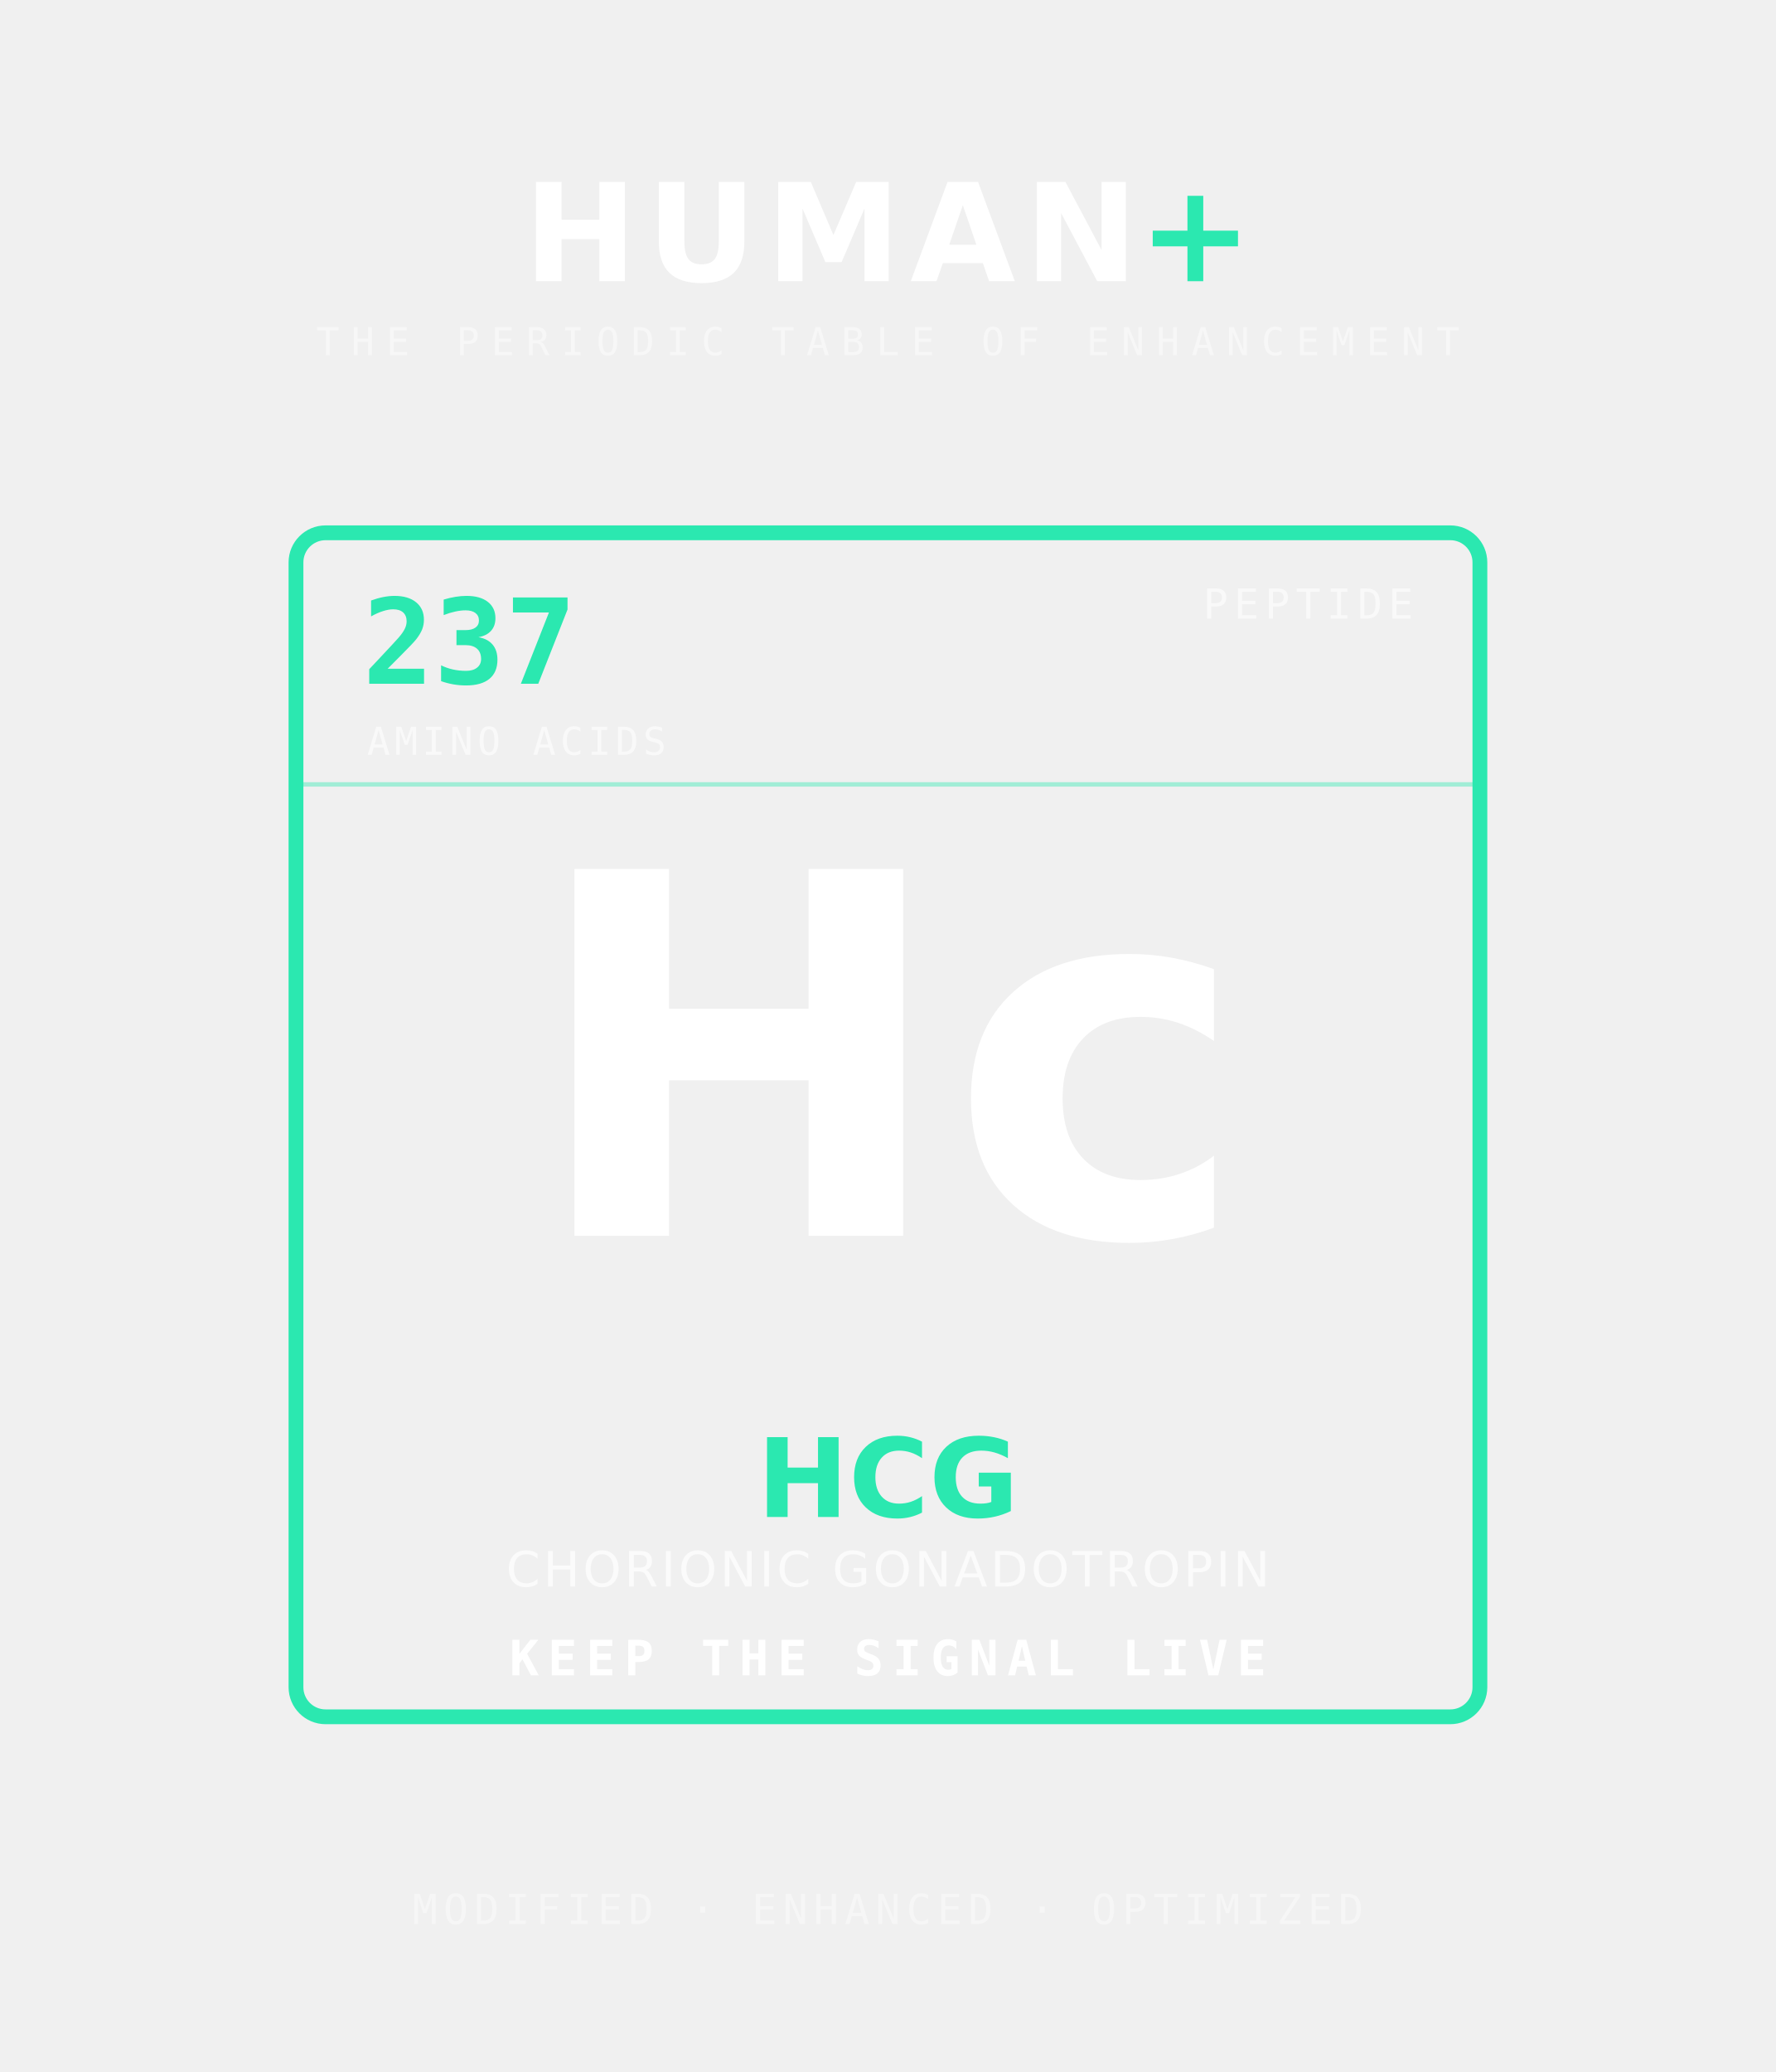
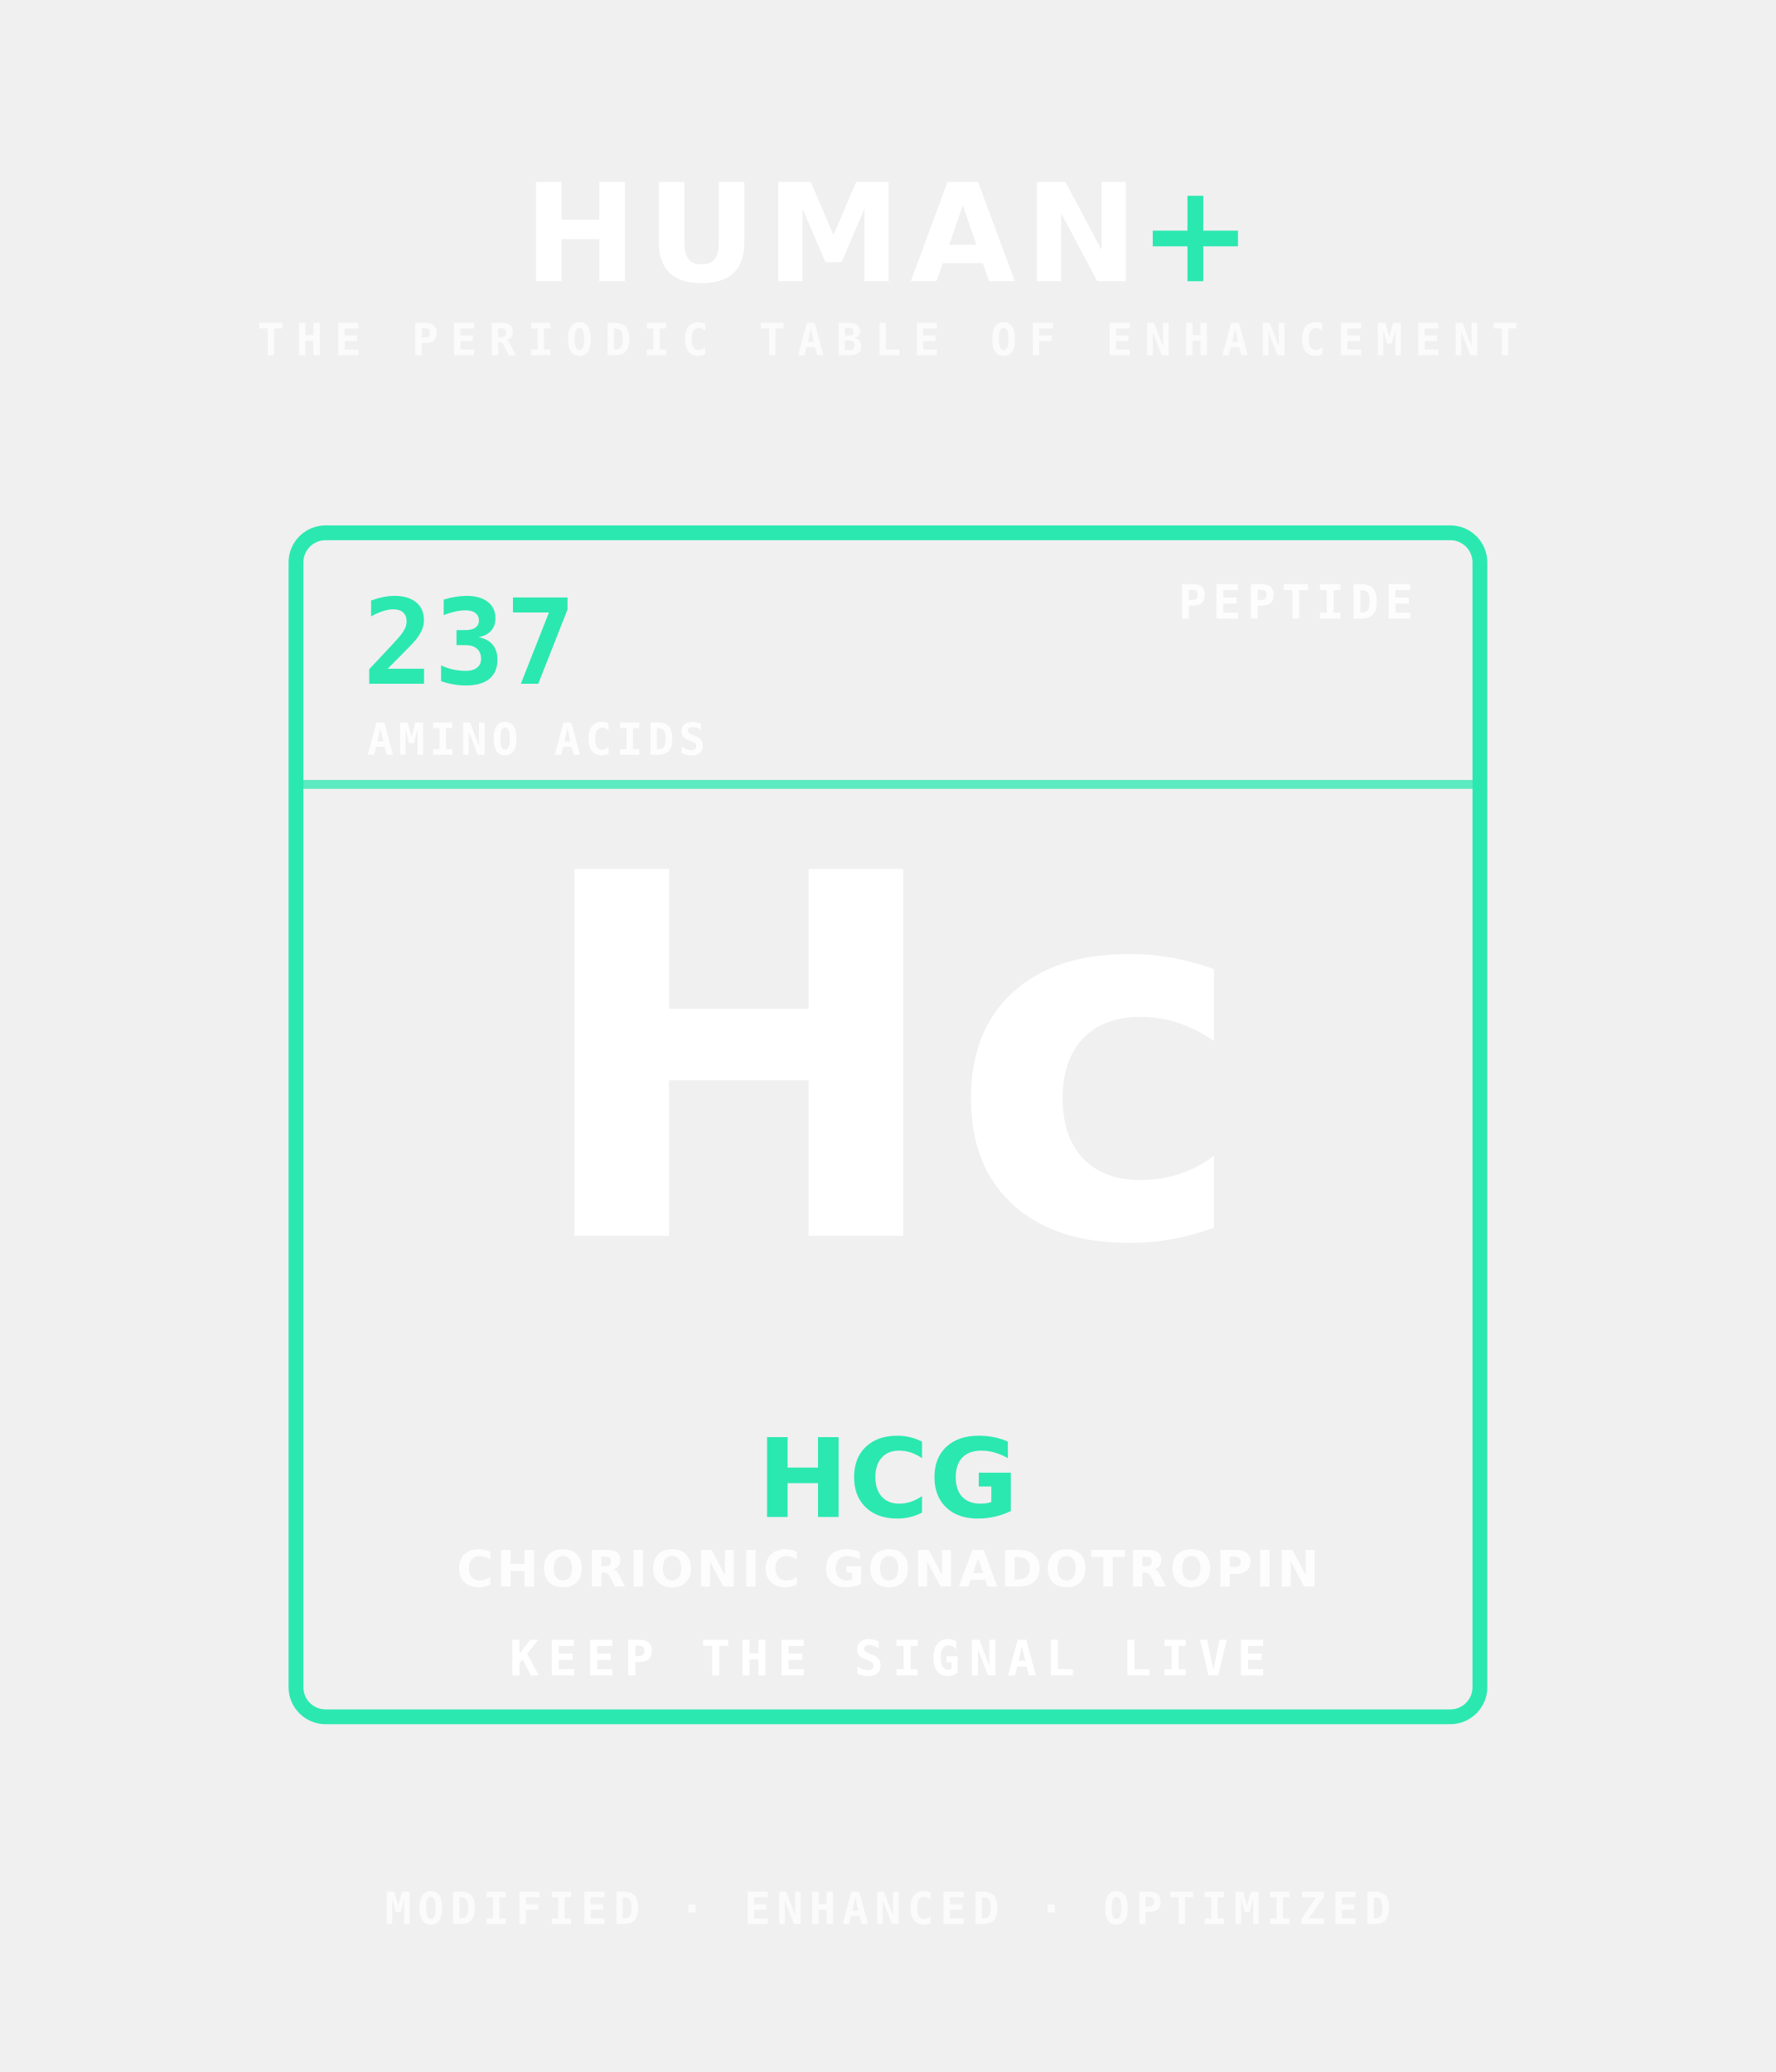
<svg xmlns="http://www.w3.org/2000/svg" viewBox="0 0 1200 1400" width="1200" height="1400">
  <text x="600" y="190" font-family="DejaVu Sans, Liberation Sans, Arial, sans-serif" font-size="92" font-weight="800" text-anchor="middle" letter-spacing="6" fill="#FFFFFF">HUMAN<tspan fill="#2BE8B0">+</tspan>
  </text>
-   <text x="600" y="240" font-family="DejaVu Sans Mono, Liberation Mono, monospace" font-size="26" text-anchor="middle" letter-spacing="8" fill="#FFFFFF" fill-opacity="0.45">THE PERIODIC TABLE OF ENHANCEMENT</text>
+   <text x="600" y="240" font-family="DejaVu Sans Mono, Liberation Mono, monospace" font-size="30" font-weight="700" text-anchor="middle" letter-spacing="8" fill="#FFFFFF" fill-opacity="0.75">THE PERIODIC TABLE OF ENHANCEMENT</text>
  <rect x="200" y="360" width="800" height="800" rx="20" fill="none" stroke="#2BE8B0" stroke-width="10" />
-   <line x1="200" y1="530" x2="1000" y2="530" stroke="#2BE8B0" stroke-width="3" stroke-opacity="0.4" />
+   <line x1="200" y1="530" x2="1000" y2="530" stroke="#2BE8B0" stroke-width="6" stroke-opacity="0.75" />
  <text x="245" y="462" font-family="DejaVu Sans Mono, Liberation Mono, monospace" font-size="80" font-weight="700" fill="#2BE8B0">237</text>
-   <text x="248" y="510" font-family="DejaVu Sans Mono, Liberation Mono, monospace" font-size="26" letter-spacing="3" fill="#FFFFFF" fill-opacity="0.6">AMINO ACIDS</text>
-   <text x="955" y="418" font-family="DejaVu Sans Mono, Liberation Mono, monospace" font-size="28" letter-spacing="4" text-anchor="end" fill="#FFFFFF" fill-opacity="0.6">PEPTIDE</text>
+   <text x="248" y="510" font-family="DejaVu Sans Mono, Liberation Mono, monospace" font-size="30" font-weight="700" letter-spacing="3" fill="#FFFFFF" fill-opacity="0.85">AMINO ACIDS</text>
+   <text x="955" y="418" font-family="DejaVu Sans Mono, Liberation Mono, monospace" font-size="32" font-weight="700" letter-spacing="4" text-anchor="end" fill="#FFFFFF" fill-opacity="0.85">PEPTIDE</text>
  <text x="600.0" y="835" font-family="DejaVu Sans, Liberation Sans, Arial, sans-serif" font-size="340" font-weight="800" text-anchor="middle" fill="#FFFFFF">Hc</text>
  <text x="600.0" y="1025" font-family="DejaVu Sans, Liberation Sans, Arial, sans-serif" font-size="74" font-weight="800" text-anchor="middle" fill="#2BE8B0">HCG</text>
-   <text x="600.0" y="1072" font-family="DejaVu Sans, Liberation Sans, Arial, sans-serif" font-size="33" letter-spacing="2" text-anchor="middle" fill="#FFFFFF" fill-opacity="0.7">CHORIONIC GONADOTROPIN</text>
+   <text x="600.0" y="1072" font-family="DejaVu Sans, Liberation Sans, Arial, sans-serif" font-size="34" font-weight="700" letter-spacing="2" text-anchor="middle" fill="#FFFFFF" fill-opacity="0.85">CHORIONIC GONADOTROPIN</text>
  <text x="600.0" y="1132" font-family="DejaVu Sans Mono, Liberation Mono, monospace" font-size="33" font-weight="700" letter-spacing="6" text-anchor="middle" fill="#FFFFFF">KEEP THE SIGNAL LIVE</text>
-   <text x="600" y="1300" font-family="DejaVu Sans Mono, Liberation Mono, monospace" font-size="28" letter-spacing="4" text-anchor="middle" fill="#FFFFFF" fill-opacity="0.4">MODIFIED · ENHANCED · OPTIMIZED</text>
+   <text x="600" y="1300" font-family="DejaVu Sans Mono, Liberation Mono, monospace" font-size="30" font-weight="700" letter-spacing="4" text-anchor="middle" fill="#FFFFFF" fill-opacity="0.7">MODIFIED · ENHANCED · OPTIMIZED</text>
</svg>
